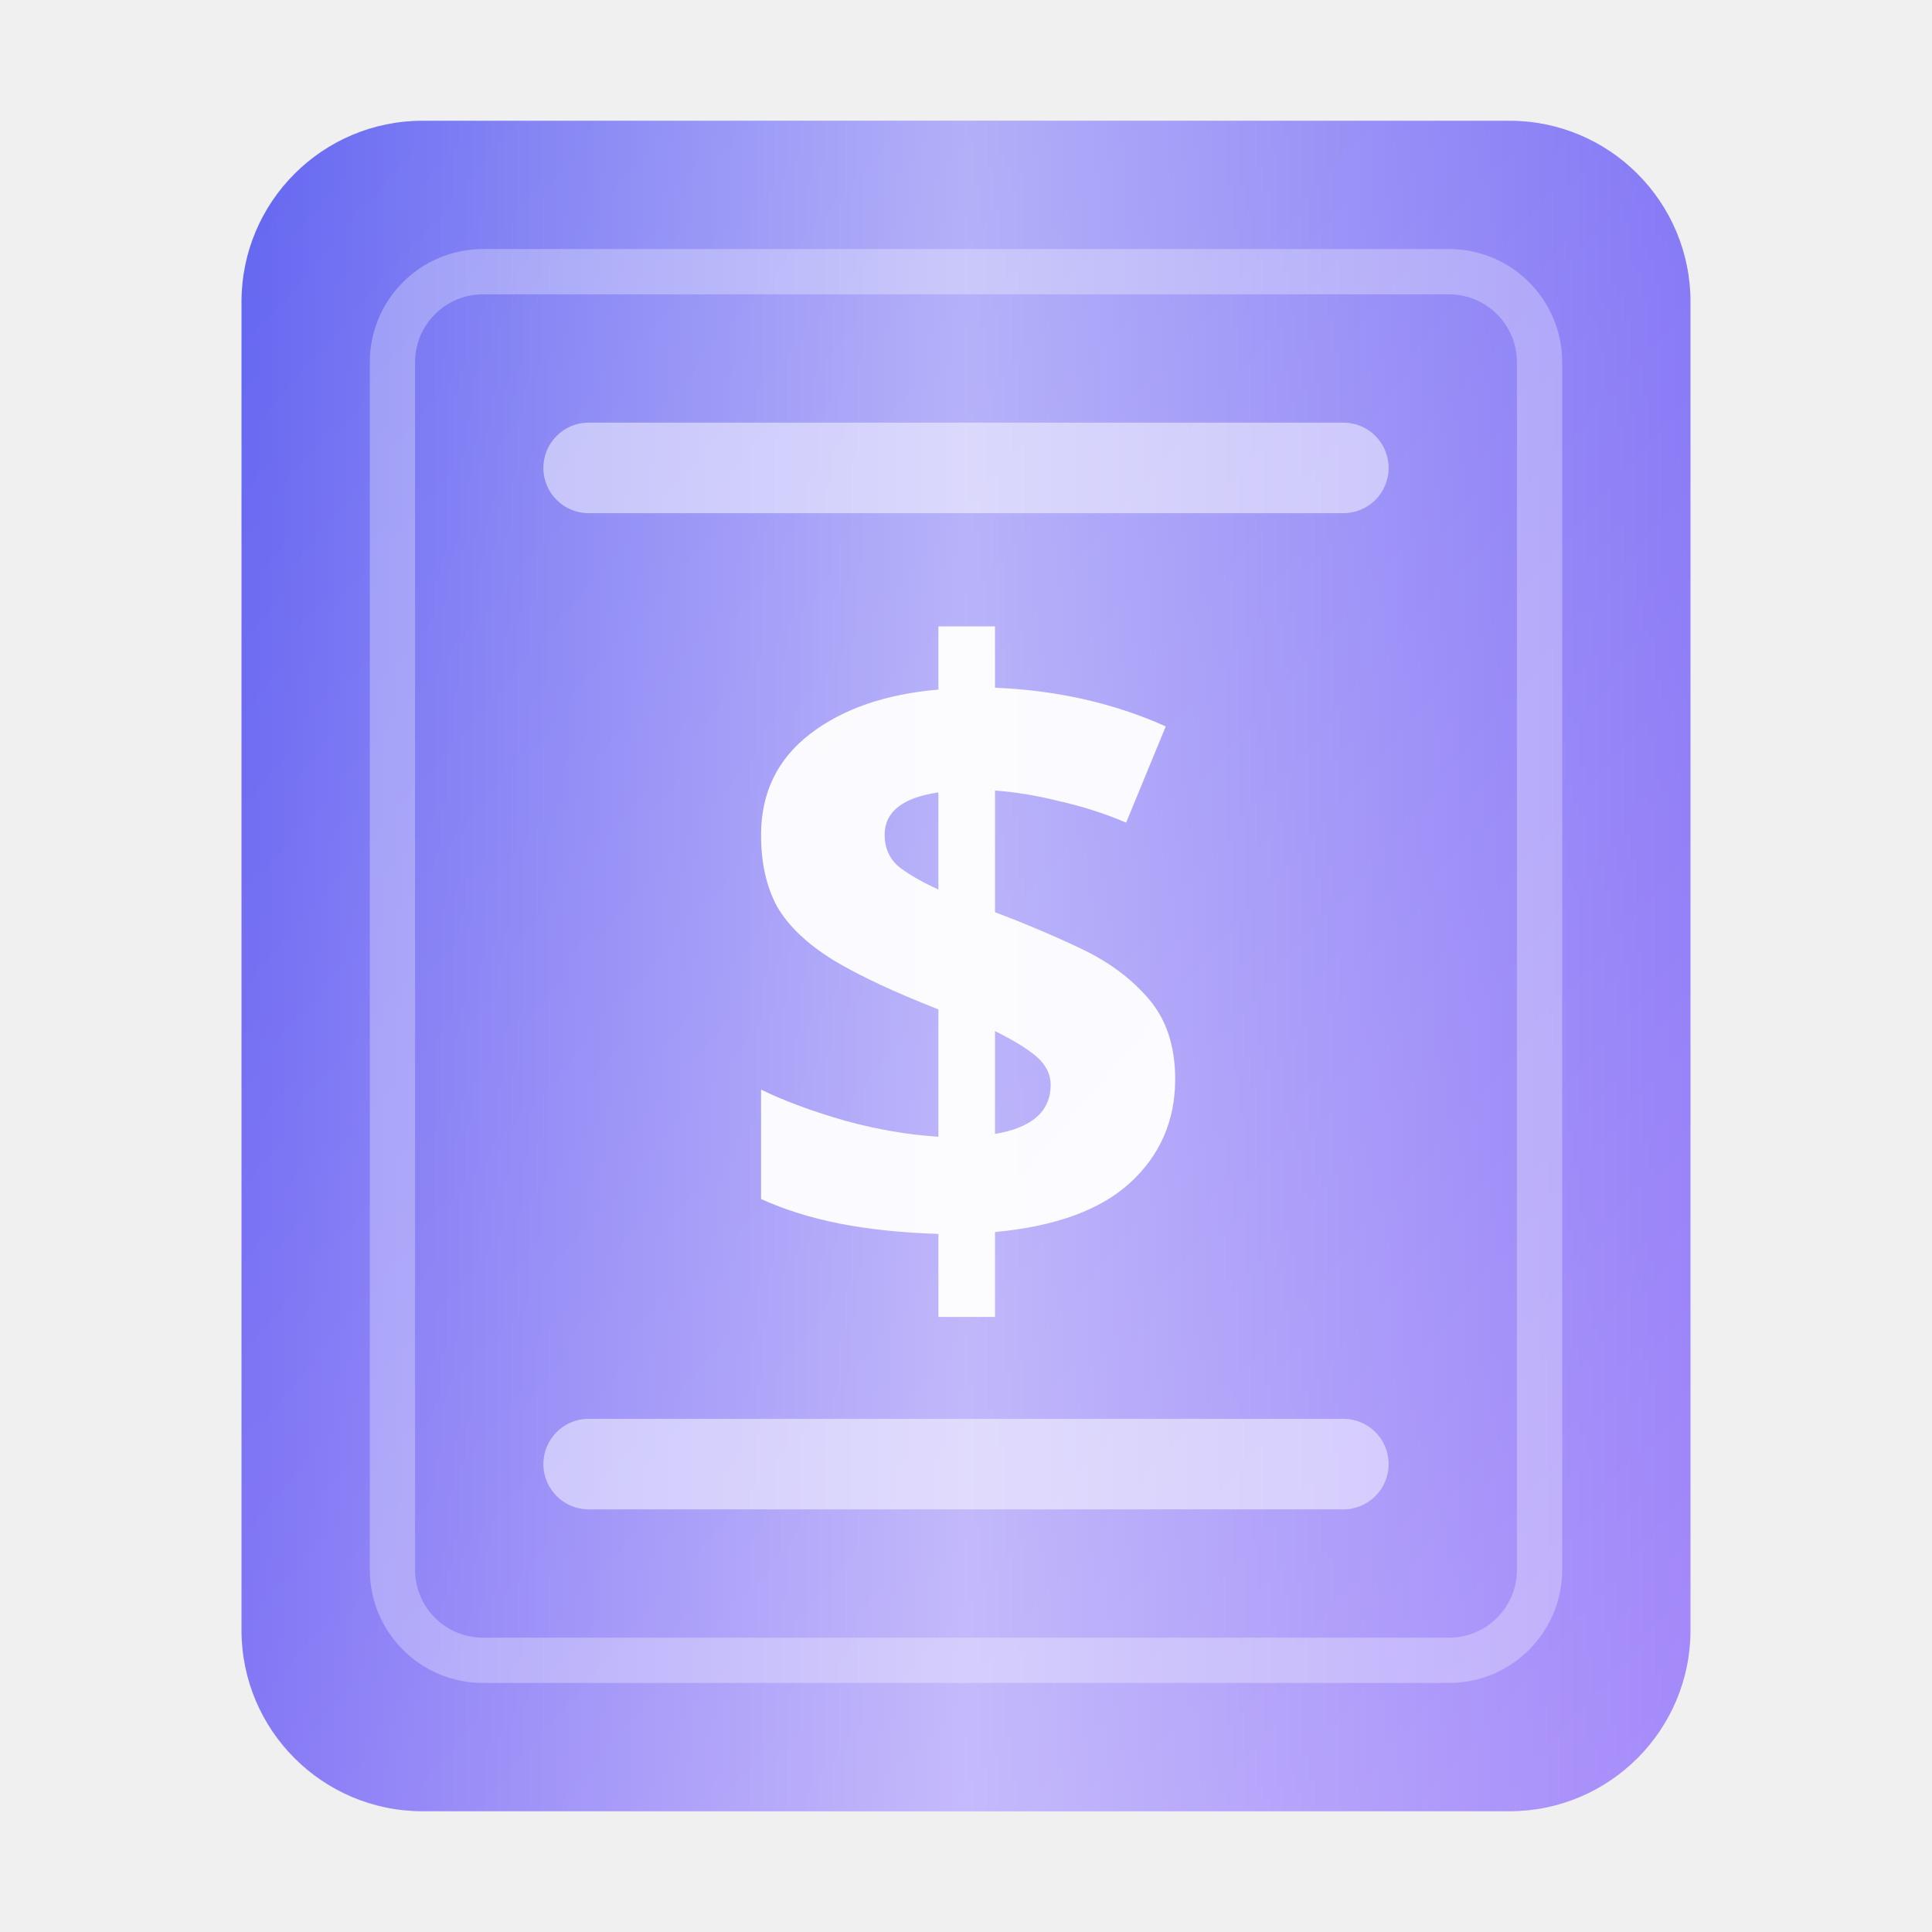
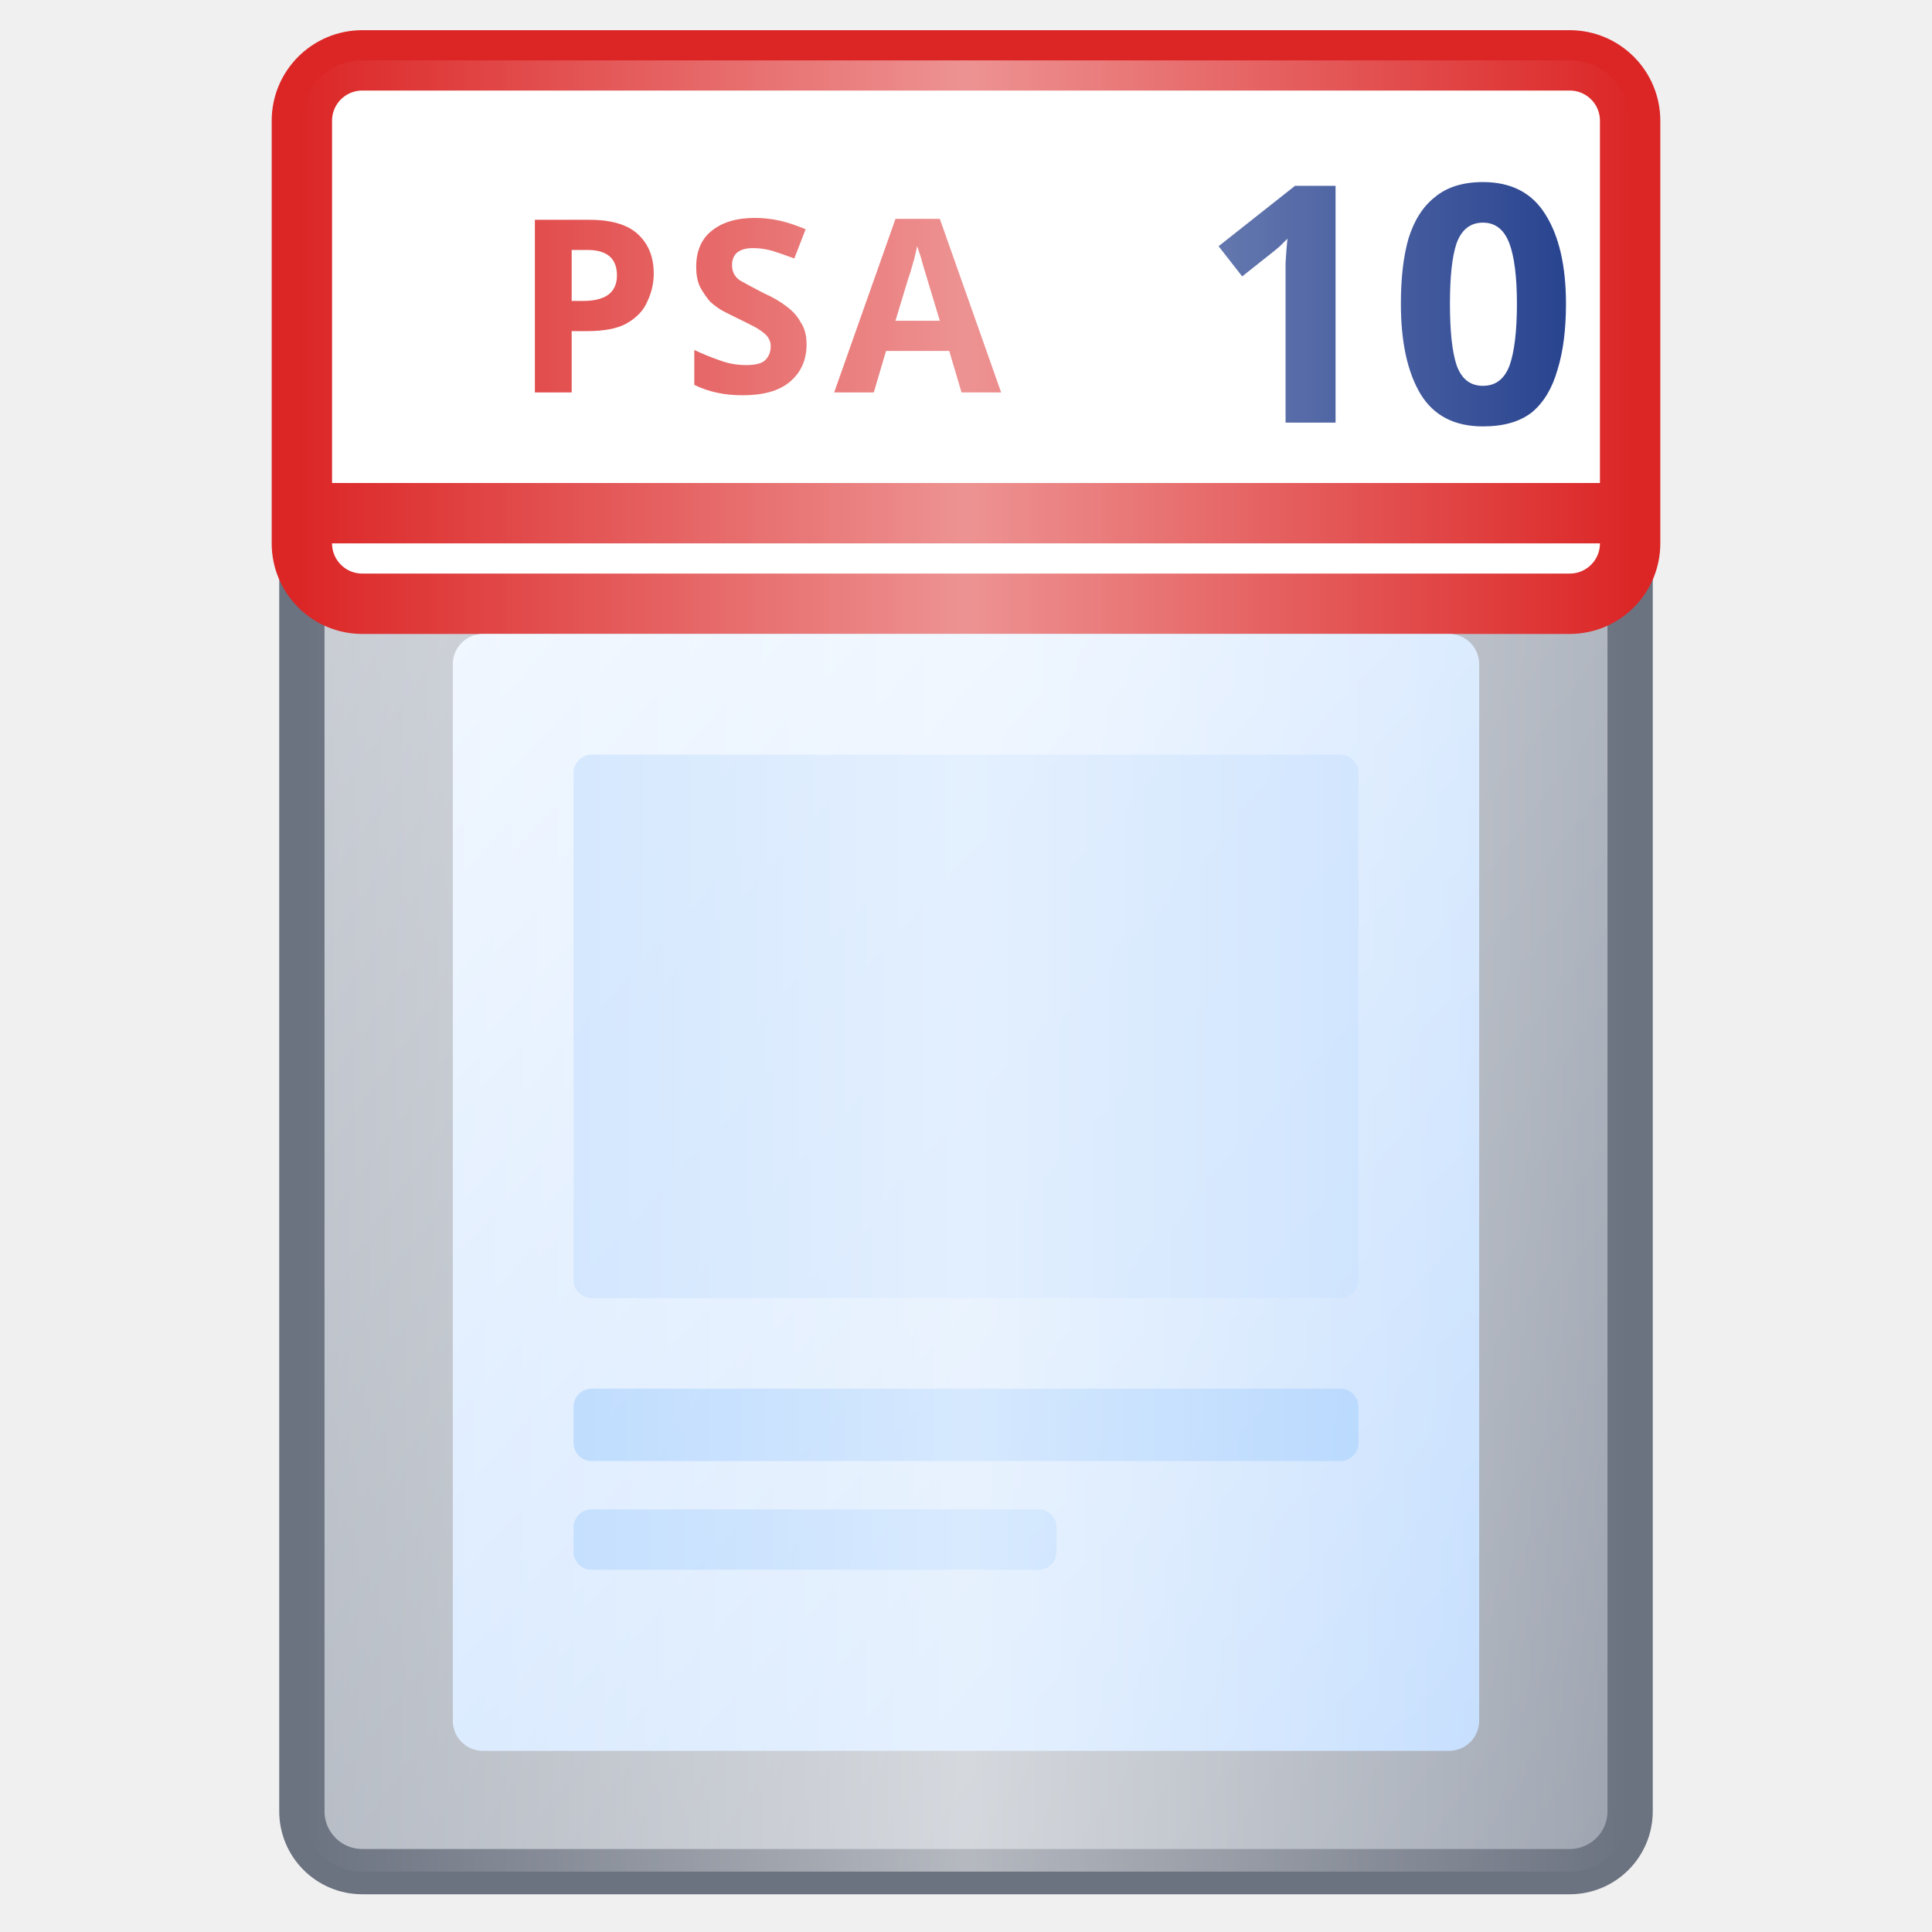
<svg xmlns="http://www.w3.org/2000/svg" viewBox="0 0 32 32">
  <defs>
-     <linearGradient id="cardGrad" x1="0%" y1="0%" x2="100%" y2="100%">
-       <stop offset="0%" style="stop-color:#6366f1" />
-       <stop offset="100%" style="stop-color:#a78bfa" />
+     <linearGradient id="slabBg" x1="0%" y1="0%" x2="100%" y2="100%">
+       <stop offset="0%" style="stop-color:#d1d5db" />
+       <stop offset="100%" style="stop-color:#9ca3af" />
    </linearGradient>
-     <linearGradient id="shineGrad" x1="0%" y1="0%" x2="100%" y2="0%">
+     <linearGradient id="cardFill" x1="0%" y1="0%" x2="100%" y2="100%">
+       <stop offset="0%" style="stop-color:#eff6ff" />
+       <stop offset="100%" style="stop-color:#bfdbfe" />
+     </linearGradient>
+     <linearGradient id="shimmer" x1="0%" y1="0%" x2="100%" y2="0%">
      <stop offset="0%" style="stop-color:#fff;stop-opacity:0" />
-       <stop offset="50%" style="stop-color:#fff;stop-opacity:0.45">
-         <animate attributeName="stop-opacity" values="0;0.45;0" dur="2.5s" repeatCount="indefinite" />
+       <stop offset="50%" style="stop-color:#fff;stop-opacity:0.5">
+         <animate attributeName="stop-opacity" values="0;0.5;0" dur="3s" repeatCount="indefinite" />
      </stop>
      <stop offset="100%" style="stop-color:#fff;stop-opacity:0" />
-       <animateTransform attributeName="gradientTransform" type="translate" values="-1 0;1 0;-1 0" dur="2.5s" repeatCount="indefinite" />
+       <animateTransform attributeName="gradientTransform" type="translate" values="-1 0;1 0;-1 0" dur="3s" repeatCount="indefinite" />
    </linearGradient>
  </defs>
-   <rect x="4" y="2" width="24" height="28" rx="3" fill="url(#cardGrad)" />
-   <rect x="6.5" y="4.5" width="19" height="23" rx="1.5" fill="none" stroke="rgba(255,255,255,0.3)" stroke-width="0.75" />
-   <text x="16" y="21" text-anchor="middle" font-family="Arial Black, sans-serif" font-size="14" font-weight="900" fill="white" opacity="0.95">$</text>
-   <rect x="9" y="7" width="14" height="1.5" rx="0.75" fill="rgba(255,255,255,0.5)" />
-   <rect x="9" y="23.5" width="14" height="1.5" rx="0.75" fill="rgba(255,255,255,0.5)" />
-   <rect x="4" y="2" width="24" height="28" rx="3" fill="url(#shineGrad)" />
+   <rect x="5" y="1" width="22" height="30" rx="1" fill="url(#slabBg)" stroke="#6b7280" stroke-width="0.75" />
+   <rect x="5" y="1" width="22" height="9" rx="1" fill="white" stroke="#dc2626" stroke-width="1" />
+   <rect x="5" y="8" width="22" height="1" fill="#dc2626" />
+   <text x="8.5" y="6.5" font-family="Arial Black, sans-serif" font-size="4" font-weight="900" fill="#dc2626" letter-spacing="0.3">PSA</text>
+   <text x="23" y="7" text-anchor="middle" font-family="Arial Black, sans-serif" font-size="5.5" font-weight="900" fill="#1e3a8a">10</text>
+   <rect x="7.5" y="10.5" width="17" height="18.5" rx="0.5" fill="url(#cardFill)" />
+   <rect x="9.5" y="12.5" width="13" height="9" rx="0.3" fill="#bfdbfe" opacity="0.7" />
+   <rect x="9.5" y="23" width="13" height="1.2" rx="0.3" fill="#93c5fd" opacity="0.6" />
+   <rect x="9.5" y="25" width="8" height="1" rx="0.3" fill="#93c5fd" opacity="0.5" />
+   <rect x="5" y="1" width="22" height="30" rx="1" fill="url(#shimmer)" />
</svg>
